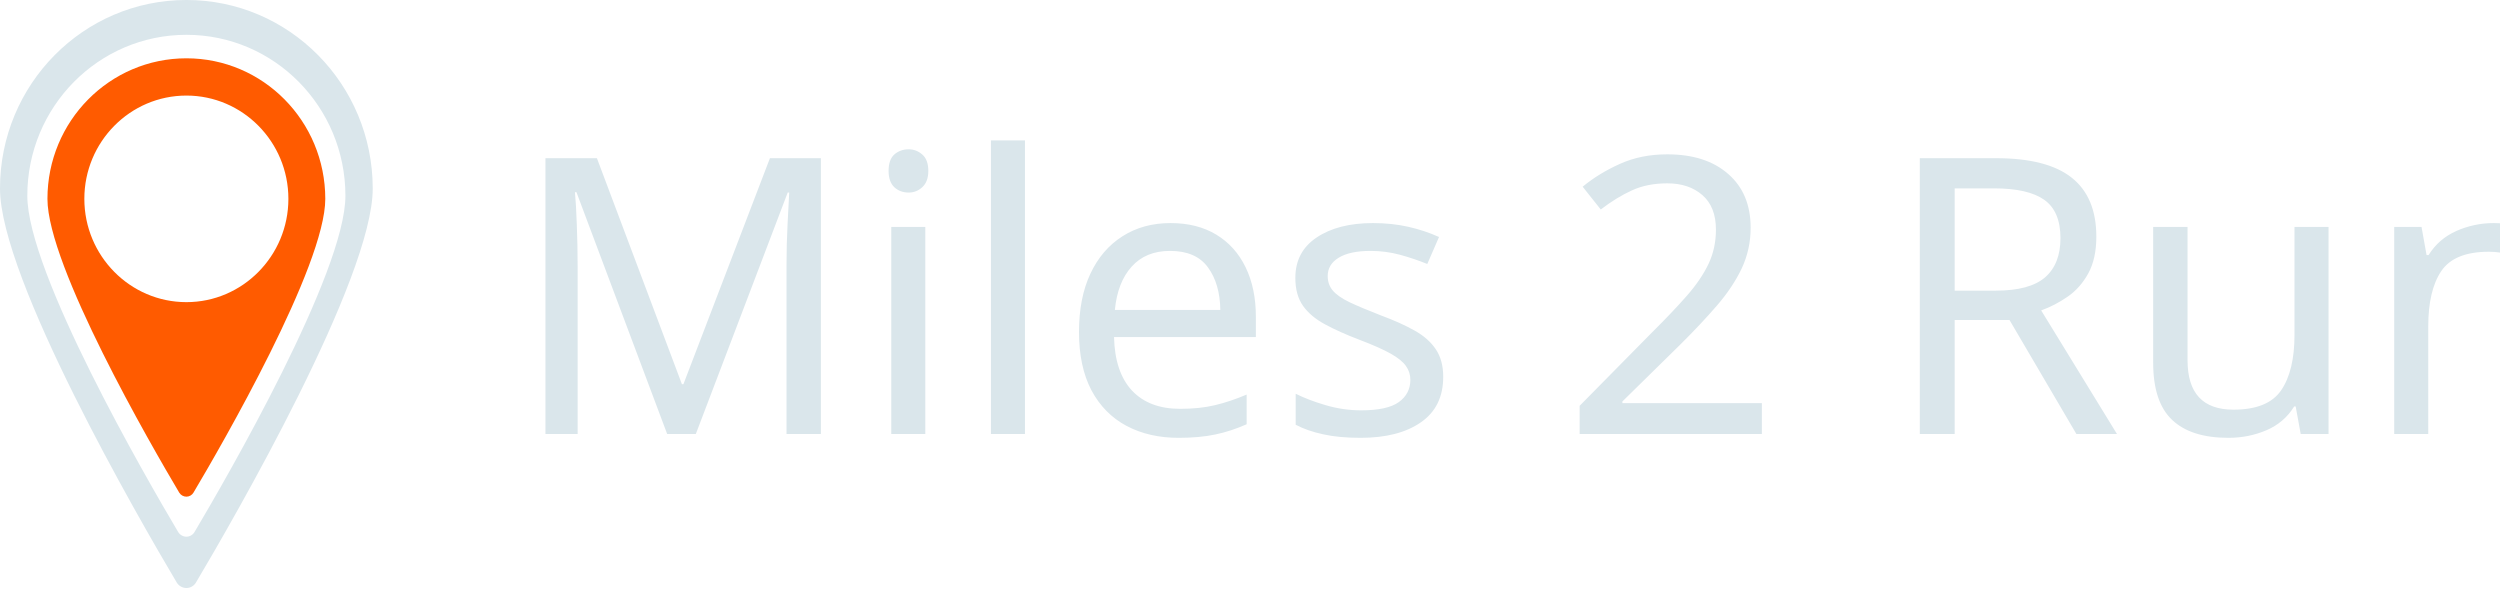
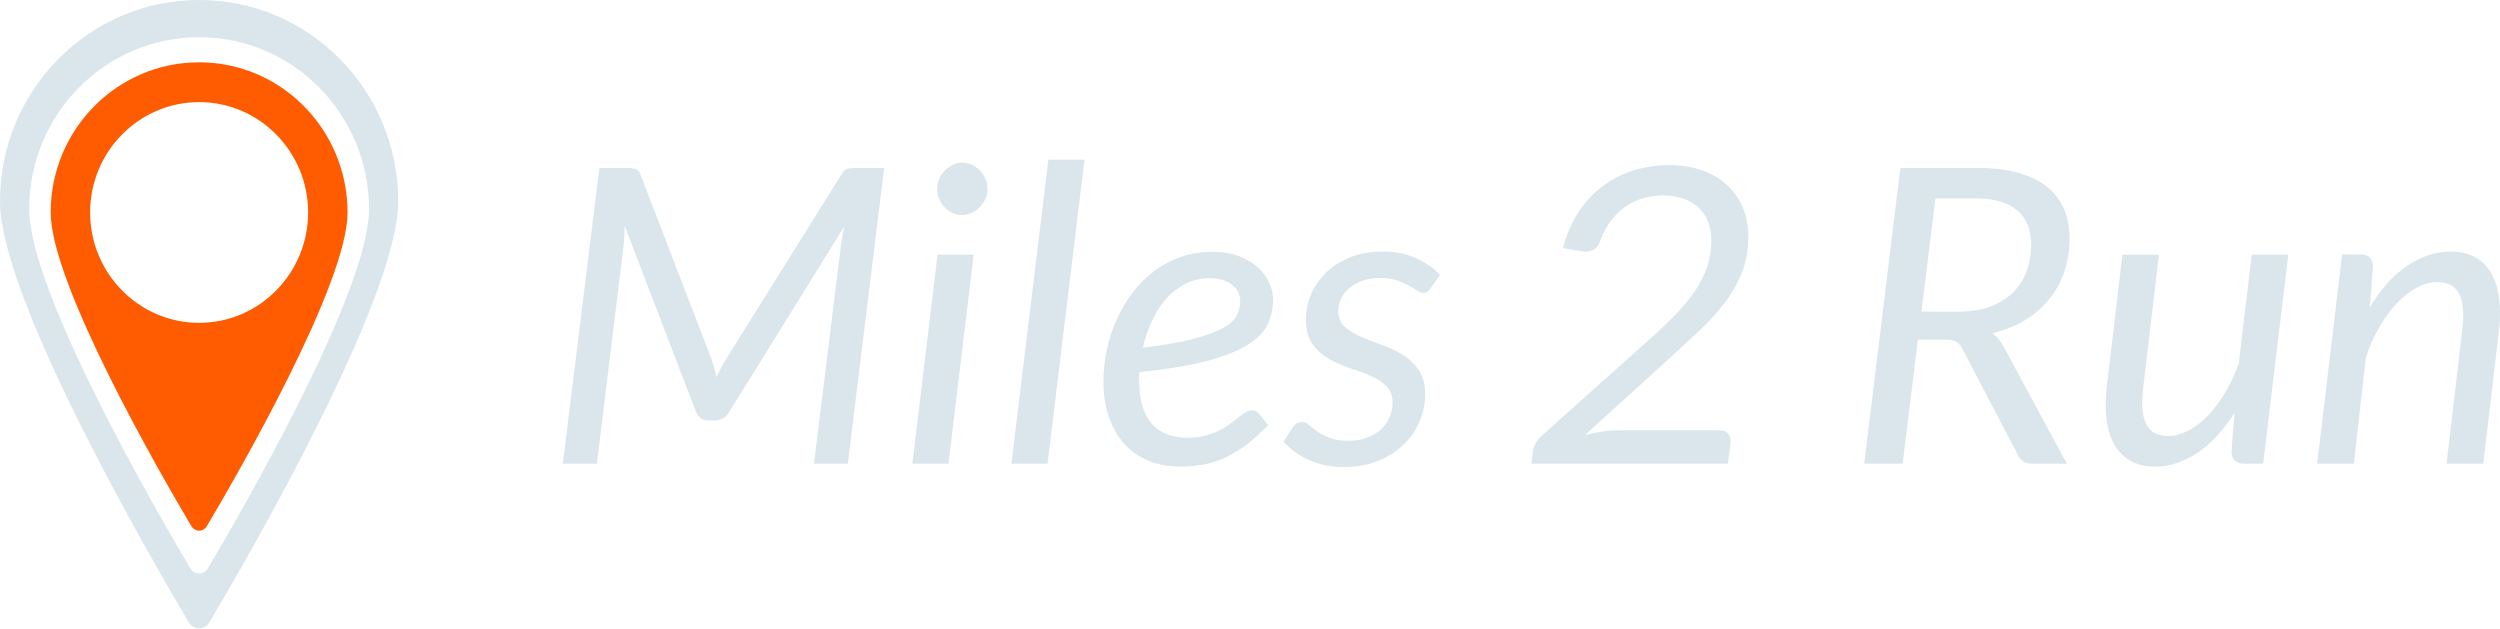
- <svg xmlns="http://www.w3.org/2000/svg" version="1.1" x="0px" y="0px" width="233px" height="55px" viewBox="101.974 56.691 233 55" enable-background="new 101.974 56.691 233 55" xml:space="preserve">
-   <defs>
- </defs>
-   <rect display="none" fill="#172226" width="430.554" height="166.707" />
-   <path fill="#DAE6EB" d="M119.349,56.69c-9.597,0-17.375,7.862-17.375,17.569c0,8.381,12.934,30.767,16.479,36.734  c0.188,0.303,0.528,0.501,0.897,0.501c0.357,0,0.7-0.198,0.881-0.501c3.544-5.97,16.482-28.354,16.482-36.734  C136.705,64.553,128.938,56.69,119.349,56.69z M120.1,106.281c-0.154,0.26-0.447,0.43-0.752,0.43c-0.314,0-0.604-0.17-0.765-0.43  c-3.025-5.095-14.063-24.197-14.063-31.35c0-8.285,6.638-14.996,14.828-14.996c8.184,0,14.812,6.711,14.819,14.996  C134.167,82.083,123.125,101.187,120.1,106.281z" />
-   <path fill="#FF5B00" d="M119.348,62.125c-7.154,0-12.952,5.86-12.952,13.099c0,6.247,9.642,22.934,12.284,27.383  c0.14,0.227,0.393,0.374,0.668,0.374c0.266,0,0.522-0.147,0.656-0.374c2.643-4.449,12.287-21.136,12.287-27.383  C132.285,67.986,126.495,62.125,119.348,62.125z M119.348,84.851c-5.247,0-9.513-4.32-9.513-9.628c0-5.311,4.267-9.625,9.513-9.625  c5.24,0,9.504,4.314,9.504,9.625C128.852,80.53,124.588,84.851,119.348,84.851z" />
-   <path display="none" fill="#DAE6EB" d="M184.677,95.522c-1.56,1.08-3.024,1.619-4.392,1.619s-2.334-0.324-2.898-0.973  c-0.564-0.647-0.846-1.499-0.846-2.557c0-1.057,0.563-3.772,1.692-8.153c1.128-4.379,1.692-7.099,1.692-8.153  c0-1.32-0.468-1.98-1.404-1.98s-2.208,0.696-3.816,2.089c-0.048,0.191-0.444,1.655-1.188,4.393c-1.632,6-2.508,10.835-2.628,14.507  c-0.936,0.359-2.628,0.541-5.076,0.541h-0.468c0-1.488,0.636-4.92,1.908-10.297c1.272-5.375,1.908-8.508,1.908-9.396  c0-1.225-0.492-1.837-1.476-1.837c-1.057,0-2.437,0.744-4.14,2.232c0,4.896-0.864,9.479-2.592,13.751  c-0.816,2.017-1.878,3.653-3.186,4.914c-1.309,1.26-2.652,1.891-4.032,1.891c-1.38,0-2.46-0.414-3.24-1.241  c-0.78-0.828-1.17-1.979-1.17-3.456s0.528-3.217,1.584-5.221s2.178-3.72,3.366-5.147c1.188-1.427,2.406-2.718,3.654-3.87  c0-2.208-0.264-3.539-0.792-3.995c-0.264-0.217-0.642-0.324-1.134-0.324c-0.492,0-1.212,0.216-2.16,0.647  c-0.948,0.433-1.854,1.021-2.718,1.765l-0.9-1.261c0.84-1.03,2.1-2.027,3.78-2.987c1.68-0.959,3.174-1.439,4.482-1.439  c1.308,0,2.34,0.342,3.096,1.025c0.756,0.685,1.29,1.555,1.602,2.609c3.312-2.711,5.927-4.067,7.848-4.067  c0.96,0,1.782,0.3,2.466,0.899c0.684,0.601,1.122,1.5,1.314,2.7c2.832-2.399,5.196-3.601,7.092-3.601c1.056,0,1.95,0.42,2.682,1.26  c0.732,0.841,1.098,1.975,1.098,3.402c0,1.427-0.588,4.302-1.764,8.622c-1.176,4.319-1.764,7.05-1.764,8.189  c0,1.141,0.36,1.71,1.08,1.71c0.24,0,0.54-0.061,0.9-0.182L184.677,95.522z M153.033,94.694c0.96,0,1.914-1.192,2.862-3.582  c0.948-2.389,1.589-5.383,1.926-8.981c-1.536,1.584-2.916,3.463-4.14,5.636c-1.224,2.172-1.836,3.868-1.836,5.094  C151.845,94.082,152.241,94.694,153.033,94.694z" />
-   <path display="none" fill="#DAE6EB" d="M195.297,82.994c0,1.008-0.324,2.741-0.972,5.201s-0.972,4.068-0.972,4.824  s0.108,1.133,0.324,1.133c0.144,0,0.696-0.228,1.656-0.685l0.432-0.216l0.612,1.262c-0.216,0.19-0.504,0.432-0.864,0.719  c-0.36,0.289-1.032,0.68-2.016,1.17c-0.984,0.492-1.896,0.738-2.736,0.738c-0.84,0-1.5-0.259-1.98-0.772  c-0.48-0.517-0.72-1.213-0.72-2.089s0.3-2.437,0.9-4.68c0.6-2.244,0.9-3.703,0.9-4.375c0-1.009-0.312-1.956-0.936-2.845  l-0.324-0.433l0.036-0.468c1.272-0.359,3.335-0.54,6.192-0.54C195.14,81.301,195.297,81.985,195.297,82.994z M191.192,77  c-0.479-0.469-0.72-1.099-0.72-1.891s0.33-1.487,0.99-2.088c0.66-0.601,1.422-0.899,2.286-0.899c0.864,0,1.536,0.239,2.016,0.72  c0.48,0.479,0.72,1.11,0.72,1.891s-0.342,1.471-1.026,2.069c-0.684,0.602-1.446,0.9-2.286,0.9  C192.332,77.702,191.672,77.467,191.192,77z" />
-   <path display="none" fill="#DAE6EB" d="M200.426,97.142c-0.828,0-1.512-0.275-2.052-0.828c-0.54-0.551-0.81-1.325-0.81-2.321  c0-0.995,0.594-4.177,1.782-9.539c1.188-5.364,1.782-9.234,1.782-11.61l-0.216-1.584c1.872-0.647,3.624-0.972,5.256-0.972  c0.24,0.336,0.36,0.924,0.36,1.764c0,1.921-0.606,5.635-1.818,11.143c-1.212,5.508-1.818,8.711-1.818,9.612  c0,0.9,0.108,1.35,0.324,1.35l2.52-0.898l0.648,1.262c-0.816,0.646-1.806,1.248-2.97,1.799S201.253,97.142,200.426,97.142z" />
-   <path display="none" fill="#DAE6EB" d="M207.067,90.481c0-3,0.906-5.369,2.718-7.108c1.812-1.74,3.87-2.609,6.174-2.609  c1.416,0,2.58,0.349,3.491,1.044c0.912,0.695,1.369,1.626,1.369,2.79c0,1.165-0.295,2.141-0.883,2.934  c-0.588,0.791-1.302,1.404-2.143,1.836c-1.705,0.841-3.264,1.367-4.68,1.584l-0.864,0.107c0.167,2.256,1.092,3.385,2.772,3.385  c0.576,0,1.188-0.146,1.836-0.434c0.648-0.287,1.152-0.574,1.512-0.863l0.54-0.433l0.862,1.151c-0.19,0.265-0.575,0.611-1.15,1.044  c-0.576,0.433-1.116,0.792-1.62,1.079c-1.392,0.77-2.916,1.152-4.572,1.152c-1.656,0-2.964-0.589-3.924-1.765  C207.548,94.202,207.067,92.569,207.067,90.481z M215.132,87.746c0.72-0.814,1.08-1.872,1.08-3.168c0-1.297-0.384-1.944-1.152-1.944  c-0.913,0-1.615,0.773-2.106,2.322c-0.492,1.548-0.738,2.993-0.738,4.338C213.439,89.078,214.412,88.562,215.132,87.746z" />
-   <path display="none" fill="#DAE6EB" d="M233.058,91.994c0,1.512-0.666,2.747-1.998,3.708c-1.332,0.96-2.852,1.438-4.555,1.438  s-3.055-0.359-4.051-1.08s-1.494-1.354-1.494-1.908c0-0.335,0.422-0.881,1.262-1.637c0.84-0.758,1.549-1.22,2.125-1.388  c1.197,0.89,2.184,2.293,2.951,4.212c0.887-0.07,1.33-0.49,1.33-1.26c0-1.104-0.971-2.67-2.914-4.698  c-1.943-2.026-2.916-3.643-2.916-4.842c0-1.2,0.539-2.13,1.619-2.79s2.383-0.99,3.906-0.99c1.522,0,2.668,0.271,3.438,0.811  s1.15,1.271,1.15,2.196c0,0.924-0.73,2.201-2.195,3.834c0.168,0.168,0.385,0.39,0.648,0.666c0.264,0.274,0.61,0.797,1.043,1.564  C232.844,90.603,233.058,91.322,233.058,91.994z M231.114,83.786c0-0.841-0.576-1.261-1.729-1.261c-0.555,0-1.01,0.114-1.367,0.343  c-0.359,0.229-0.541,0.485-0.541,0.773c0,0.527,0.527,1.272,1.584,2.231l0.541,0.468C230.61,85.478,231.114,84.626,231.114,83.786z" />
-   <path display="none" fill="#DAE6EB" d="M290.065,86.558c-0.168,0.023-0.479,0.035-0.936,0.035s-0.793-0.083-1.008-0.252  c-0.168-0.167-0.252-0.574-0.252-1.225c0-0.648,0.059-1.146,0.18-1.493c0.119-0.349,0.498-0.521,1.135-0.521  s1.242,0.155,1.816,0.468c0.695-0.526,1.344-1.344,1.945-2.447c0.6-1.104,0.897-2.244,0.897-3.421c0-1.703-0.511-2.951-1.529-3.743  c-1.021-0.792-2.598-1.188-4.733-1.188c-3.072,0-5.586,0.601-7.541,1.8c-1.957,1.201-2.937,2.473-2.937,3.815  c0,0.647,0.267,1.184,0.793,1.603c0.527,0.42,1.058,0.702,1.584,0.847c-0.096,0.96-0.396,1.849-0.899,2.664  c-0.937-0.145-1.812-0.631-2.627-1.458c-0.816-0.828-1.226-1.95-1.226-3.366c0-2.353,1.354-4.283,4.068-5.796  c2.711-1.513,6.069-2.269,10.079-2.269c3.216,0,5.761,0.601,7.632,1.8c1.873,1.2,2.809,2.965,2.809,5.292  c0,1.633-0.61,3.104-1.836,4.41c-1.225,1.31-2.698,2.383-4.428,3.223c0.407,0.407,0.772,0.983,1.098,1.729  c0.324,0.744,0.589,1.352,0.793,1.817c0.203,0.47,0.365,0.847,0.484,1.136c0.121,0.286,0.289,0.694,0.504,1.223  c0.938,2.545,1.783,4.424,2.539,5.636c0.756,1.211,1.479,1.817,2.178,1.817c0.146,0,0.252-0.013,0.324-0.037l0.358,1.297  c-1.176,0.938-2.521,1.404-4.03,1.404c-1.513,0-2.58-0.392-3.205-1.17c-0.623-0.781-1.199-2.384-1.728-4.808  c-0.071-0.239-0.276-1.115-0.612-2.628C291.087,89.534,290.521,87.469,290.065,86.558z M283.12,77.918  c0-0.553-0.289-1.151-0.865-1.8l0.037-0.253c1.271-0.742,2.854-1.115,4.752-1.115c0.742,0,1.296,0.061,1.656,0.181  c0.118,0.264,0.18,0.636,0.18,1.115c0,1.058-0.618,4.081-1.854,9.072c-1.235,4.991-1.961,8.725-2.178,11.194  c-1.416,0.408-2.988,0.611-4.715,0.611c-0.408,0-0.709-0.035-0.9-0.107c0.119-1.535,0.798-4.674,2.033-9.414  C282.501,82.664,283.12,79.502,283.12,77.918z" />
-   <path display="none" fill="#DAE6EB" d="M300.544,93.992c0-1.021,0.312-2.771,0.937-5.257c0.623-2.482,0.937-4.008,0.937-4.57  c0-0.563-0.433-1.313-1.297-2.25l0.037-0.469c1.631-0.335,3.778-0.504,6.442-0.504c0.121,0.312,0.181,0.876,0.181,1.691  s-0.337,2.558-1.009,5.222s-1.008,4.318-1.008,4.967s0.239,0.974,0.721,0.974c0.695,0,1.5-0.252,2.412-0.756  c0.097-0.576,0.336-1.681,0.72-3.312c0.864-3.84,1.297-6.587,1.297-8.244c0.84-0.336,2.352-0.504,4.535-0.504h0.686  c0,1.128-0.337,3.33-1.008,6.605c-0.674,3.275-1.01,5.195-1.01,5.761c0,0.562,0.121,0.847,0.36,0.847  c0.144,0,0.828-0.289,2.052-0.863l0.686,1.15c-2.137,1.776-4.01,2.664-5.617,2.664c-0.768,0-1.422-0.217-1.961-0.646  c-0.541-0.434-0.848-0.995-0.918-1.691c-1.943,1.584-3.709,2.376-5.293,2.376c-0.84,0-1.529-0.276-2.068-0.827  C300.812,95.797,300.544,95.013,300.544,93.992z" />
-   <path display="none" fill="#DAE6EB" d="M319.188,96.817h-0.684c0-1.127,0.342-3.287,1.025-6.479c0.686-3.19,1.024-5.004,1.024-5.438  c0-0.792-0.336-1.631-1.008-2.521l-0.324-0.433l0.037-0.468c1.295-0.359,3.371-0.54,6.229-0.54c0.311,0.408,0.479,1.151,0.504,2.231  c2.088-1.606,3.852-2.412,5.291-2.412c0.864,0,1.555,0.302,2.069,0.9s0.772,1.35,0.772,2.25c0,0.898-0.274,2.453-0.827,4.66  c-0.552,2.209-0.828,3.69-0.828,4.447c0,0.756,0.097,1.133,0.289,1.133c0.146,0,0.647-0.228,1.512-0.685l0.433-0.216l0.647,1.261  c-0.217,0.191-0.504,0.433-0.862,0.72c-0.361,0.289-1.027,0.68-1.998,1.17c-0.974,0.492-1.845,0.738-2.609,0.738  c-1.754,0-2.629-0.995-2.629-2.988c0-0.84,0.27-2.387,0.811-4.645c0.539-2.255,0.811-3.708,0.811-4.355  c0-0.646-0.203-0.972-0.61-0.972c-0.697,0-1.549,0.301-2.558,0.9c-0.071,0.407-0.312,1.487-0.719,3.238  c-0.842,3.771-1.262,6.434-1.262,7.992C322.887,96.65,321.374,96.817,319.188,96.817z" />
-   <path display="none" fill="#DAE6EB" d="M257.743,97.358c-0.84,0-2.102-0.485-3.78-1.459c-1.681-0.973-3.072-1.612-4.177-1.926  c-0.815,0.863-1.602,1.565-2.356,2.105c-0.754,0.54-1.267,0.811-1.529,0.811s-0.737-0.427-1.422-1.277  c-0.687-0.852-1.026-1.5-1.026-1.943s0.401-1.08,1.207-1.908c0.804-0.826,1.731-1.24,2.789-1.24c0.647,0,1.282,0.07,1.907,0.215  c1.681-1.344,3.275-3.293,4.789-5.851c1.513-2.556,2.269-4.793,2.269-6.714c0-1.08-0.322-1.926-0.974-2.538  c-0.647-0.611-1.434-0.918-2.356-0.918c-0.924,0-1.822,0.301-2.699,0.899c-0.875,0.602-1.625,1.429-2.25,2.484l-1.656-0.721  c0.479-1.513,1.564-2.929,3.26-4.248c1.691-1.318,3.574-1.979,5.65-1.979c2.075,0,3.695,0.563,4.859,1.691  c1.164,1.129,1.746,2.544,1.746,4.248c0,1.225-0.354,2.562-1.062,4.015c-0.709,1.452-1.615,2.838-2.72,4.158  c-2.063,2.425-4.127,4.464-6.19,6.119c3,0.815,5.313,1.226,6.947,1.226c0.457,0,0.793-0.127,1.008-0.379  c0.217-0.252,0.554-0.833,1.009-1.746l1.188,0.252C261.932,95.15,260.454,97.358,257.743,97.358z" />
-   <text transform="matrix(1 0 0 1 149.3252 97.1377)" fill="#DAE6EB" font-family="'Lato-Italic'" font-size="36">Miles 2 Run</text>
+ <svg xmlns="http://www.w3.org/2000/svg" version="1.1" id="Layer_1" x="0px" y="0px" width="218.079px" height="54.805px" viewBox="-649.5 590.195 218.079 54.805" enable-background="new -649.5 590.195 218.079 54.805" xml:space="preserve">
+   <rect x="-751.474" y="533.506" display="none" fill="#172226" width="430.554" height="166.707" />
+   <path fill="#DAE6EB" d="M-632.125,590.195c-9.598,0-17.375,7.862-17.375,17.569c0,8.382,12.934,30.767,16.479,36.734  c0.188,0.303,0.527,0.501,0.896,0.501c0.357,0,0.7-0.198,0.881-0.501c3.545-5.97,16.482-28.354,16.482-36.734  C-614.769,598.059-622.537,590.195-632.125,590.195z M-631.375,639.787c-0.154,0.26-0.447,0.43-0.752,0.43  c-0.313,0-0.604-0.17-0.765-0.43c-3.025-5.096-14.063-24.197-14.063-31.35c0-8.285,6.638-14.996,14.828-14.996  c8.185,0,14.812,6.711,14.819,14.996C-617.307,615.589-628.349,634.693-631.375,639.787z" />
+   <path fill="#FF5B00" d="M-632.126,595.631c-7.154,0-12.952,5.859-12.952,13.1c0,6.246,9.642,22.934,12.284,27.383  c0.141,0.227,0.394,0.373,0.668,0.373c0.266,0,0.522-0.146,0.656-0.373c2.643-4.449,12.287-21.137,12.287-27.383  C-619.189,601.492-624.979,595.631-632.126,595.631z M-632.126,618.357c-5.247,0-9.513-4.32-9.513-9.629  c0-5.311,4.267-9.625,9.513-9.625c5.24,0,9.504,4.314,9.504,9.625C-622.623,614.036-626.886,618.357-632.126,618.357z" />
+   <path display="none" fill="#DAE6EB" d="M-566.797,629.027c-1.56,1.08-3.024,1.619-4.392,1.619c-1.368,0-2.334-0.324-2.898-0.973  c-0.563-0.646-0.846-1.499-0.846-2.557c0-1.057,0.562-3.772,1.691-8.153c1.129-4.379,1.692-7.099,1.692-8.153  c0-1.32-0.468-1.979-1.403-1.979c-0.937,0-2.209,0.696-3.816,2.089c-0.048,0.191-0.444,1.654-1.188,4.393  c-1.633,6-2.509,10.836-2.629,14.508c-0.936,0.358-2.628,0.541-5.076,0.541h-0.468c0-1.488,0.636-4.92,1.908-10.297  c1.272-5.375,1.908-8.509,1.908-9.396c0-1.225-0.492-1.837-1.476-1.837c-1.058,0-2.438,0.743-4.141,2.231  c0,4.896-0.863,9.479-2.592,13.752c-0.816,2.017-1.878,3.652-3.186,4.914c-1.31,1.26-2.652,1.891-4.033,1.891  c-1.379,0-2.459-0.414-3.239-1.241c-0.78-0.828-1.17-1.979-1.17-3.456s0.528-3.217,1.584-5.221s2.178-3.721,3.366-5.147  c1.188-1.427,2.406-2.718,3.654-3.87c0-2.208-0.265-3.539-0.793-3.994c-0.264-0.218-0.642-0.324-1.134-0.324  s-1.212,0.216-2.16,0.646c-0.948,0.434-1.854,1.021-2.718,1.766l-0.9-1.262c0.84-1.029,2.101-2.027,3.78-2.986  c1.681-0.959,3.175-1.439,4.481-1.439c1.309,0,2.341,0.342,3.097,1.025c0.756,0.685,1.29,1.555,1.603,2.608  c3.312-2.711,5.926-4.067,7.848-4.067c0.96,0,1.781,0.301,2.466,0.899c0.685,0.601,1.122,1.5,1.313,2.7  c2.832-2.398,5.196-3.602,7.093-3.602c1.056,0,1.95,0.42,2.682,1.261s1.099,1.975,1.099,3.401c0,1.428-0.588,4.303-1.765,8.623  c-1.176,4.318-1.764,7.049-1.764,8.188c0,1.142,0.36,1.71,1.079,1.71c0.24,0,0.541-0.061,0.9-0.182L-566.797,629.027z   M-598.441,628.199c0.96,0,1.914-1.191,2.861-3.582c0.948-2.389,1.59-5.383,1.926-8.98c-1.535,1.584-2.915,3.463-4.139,5.637  c-1.225,2.172-1.837,3.867-1.837,5.094C-599.629,627.588-599.233,628.199-598.441,628.199z" />
+   <path display="none" fill="#DAE6EB" d="M-556.177,616.5c0,1.008-0.324,2.74-0.972,5.201c-0.648,2.46-0.972,4.068-0.972,4.824  s0.107,1.133,0.323,1.133c0.144,0,0.696-0.229,1.656-0.686l0.433-0.216l0.611,1.263c-0.216,0.189-0.504,0.432-0.863,0.719  c-0.361,0.289-1.033,0.68-2.017,1.17c-0.983,0.492-1.896,0.738-2.736,0.738c-0.84,0-1.5-0.26-1.979-0.772  c-0.48-0.517-0.721-1.213-0.721-2.089c0-0.877,0.301-2.438,0.9-4.68c0.6-2.244,0.9-3.703,0.9-4.375c0-1.01-0.312-1.957-0.937-2.846  l-0.323-0.434l0.035-0.467c1.272-0.359,3.336-0.541,6.192-0.541C-556.333,614.807-556.177,615.49-556.177,616.5z M-560.283,610.506  c-0.479-0.469-0.719-1.1-0.719-1.891c0-0.793,0.329-1.487,0.989-2.088c0.66-0.602,1.422-0.899,2.286-0.899  c0.863,0,1.536,0.239,2.016,0.72c0.48,0.479,0.721,1.11,0.721,1.891c0,0.781-0.342,1.472-1.026,2.069  c-0.685,0.603-1.446,0.9-2.286,0.9S-559.802,610.973-560.283,610.506z" />
+   <path display="none" fill="#DAE6EB" d="M-551.048,630.648c-0.828,0-1.512-0.275-2.052-0.828c-0.54-0.551-0.81-1.325-0.81-2.321  c0-0.995,0.594-4.177,1.781-9.539c1.188-5.364,1.782-9.234,1.782-11.61l-0.216-1.584c1.872-0.646,3.624-0.972,5.256-0.972  c0.24,0.336,0.359,0.924,0.359,1.764c0,1.921-0.605,5.636-1.817,11.144s-1.817,8.711-1.817,9.611s0.107,1.351,0.323,1.351  l2.521-0.898l0.647,1.263c-0.815,0.646-1.806,1.248-2.97,1.799S-550.221,630.648-551.048,630.648z" />
+   <path display="none" fill="#DAE6EB" d="M-544.408,623.986c0-3,0.906-5.369,2.719-7.107c1.812-1.74,3.87-2.609,6.174-2.609  c1.416,0,2.58,0.35,3.491,1.045c0.911,0.694,1.368,1.625,1.368,2.789c0,1.166-0.295,2.142-0.883,2.935  c-0.588,0.791-1.302,1.403-2.143,1.836c-1.705,0.841-3.264,1.366-4.68,1.584l-0.864,0.106c0.167,2.256,1.092,3.385,2.772,3.385  c0.576,0,1.188-0.146,1.836-0.434c0.647-0.287,1.151-0.574,1.512-0.863l0.54-0.433l0.862,1.151c-0.19,0.265-0.576,0.611-1.15,1.044  c-0.576,0.433-1.116,0.792-1.62,1.079c-1.392,0.77-2.916,1.152-4.571,1.152c-1.656,0-2.965-0.59-3.925-1.766  C-543.926,627.708-544.408,626.074-544.408,623.986z M-536.342,621.252c0.72-0.814,1.08-1.872,1.08-3.168  c0-1.297-0.384-1.944-1.151-1.944c-0.914,0-1.615,0.773-2.106,2.322c-0.492,1.548-0.738,2.993-0.738,4.338  C-538.035,622.584-537.062,622.068-536.342,621.252z" />
+   <path display="none" fill="#DAE6EB" d="M-518.416,625.5c0,1.512-0.666,2.747-1.998,3.708c-1.332,0.96-2.853,1.438-4.556,1.438  s-3.055-0.359-4.051-1.08c-0.996-0.722-1.494-1.354-1.494-1.908c0-0.336,0.422-0.881,1.263-1.637  c0.84-0.759,1.549-1.221,2.125-1.389c1.196,0.891,2.184,2.293,2.95,4.212c0.888-0.069,1.33-0.489,1.33-1.26  c0-1.104-0.971-2.67-2.914-4.698c-1.942-2.025-2.916-3.643-2.916-4.842c0-1.2,0.539-2.13,1.619-2.79s2.383-0.99,3.906-0.99  c1.522,0,2.668,0.271,3.438,0.812c0.771,0.539,1.15,1.271,1.15,2.195c0,0.924-0.729,2.201-2.195,3.834  c0.168,0.168,0.386,0.391,0.648,0.666c0.264,0.274,0.61,0.797,1.043,1.564C-518.63,624.109-518.416,624.828-518.416,625.5z   M-520.36,617.292c0-0.841-0.576-1.261-1.729-1.261c-0.555,0-1.01,0.113-1.367,0.343c-0.358,0.229-0.541,0.485-0.541,0.772  c0,0.527,0.527,1.272,1.584,2.231l0.541,0.468C-520.865,618.984-520.36,618.132-520.36,617.292z" />
+   <path display="none" fill="#DAE6EB" d="M-461.41,620.064c-0.168,0.022-0.479,0.034-0.936,0.034s-0.793-0.083-1.008-0.252  c-0.168-0.167-0.252-0.573-0.252-1.225c0-0.648,0.059-1.146,0.18-1.493c0.119-0.35,0.498-0.521,1.135-0.521  c0.638,0,1.242,0.155,1.816,0.469c0.695-0.526,1.344-1.344,1.945-2.447c0.6-1.104,0.896-2.244,0.896-3.421  c0-1.703-0.511-2.951-1.529-3.743c-1.021-0.792-2.598-1.188-4.732-1.188c-3.072,0-5.586,0.601-7.541,1.799  c-1.957,1.201-2.938,2.474-2.938,3.815c0,0.647,0.268,1.185,0.793,1.604c0.527,0.42,1.059,0.702,1.584,0.847  c-0.096,0.96-0.396,1.85-0.898,2.664c-0.938-0.145-1.812-0.631-2.627-1.458c-0.816-0.828-1.227-1.95-1.227-3.366  c0-2.353,1.354-4.283,4.068-5.796c2.711-1.513,6.069-2.269,10.079-2.269c3.216,0,5.761,0.601,7.632,1.8  c1.873,1.2,2.809,2.965,2.809,5.292c0,1.633-0.609,3.104-1.836,4.41c-1.225,1.31-2.697,2.383-4.428,3.223  c0.407,0.407,0.772,0.982,1.098,1.729c0.324,0.744,0.59,1.353,0.793,1.817c0.203,0.47,0.365,0.847,0.484,1.136  c0.121,0.287,0.289,0.694,0.504,1.224c0.938,2.545,1.783,4.424,2.539,5.636c0.756,1.211,1.479,1.816,2.178,1.816  c0.146,0,0.252-0.012,0.324-0.036l0.358,1.297c-1.177,0.938-2.521,1.403-4.03,1.403c-1.513,0-2.58-0.392-3.205-1.17  c-0.623-0.78-1.199-2.383-1.728-4.808c-0.071-0.239-0.276-1.114-0.612-2.628C-460.387,623.04-460.953,620.975-461.41,620.064z   M-468.354,611.424c0-0.553-0.289-1.15-0.865-1.8l0.037-0.253c1.271-0.742,2.854-1.115,4.752-1.115c0.742,0,1.296,0.061,1.656,0.182  c0.118,0.264,0.18,0.635,0.18,1.114c0,1.058-0.618,4.081-1.854,9.072c-1.234,4.991-1.961,8.725-2.178,11.194  c-1.416,0.407-2.988,0.61-4.715,0.61c-0.408,0-0.709-0.034-0.9-0.106c0.119-1.535,0.799-4.674,2.033-9.414  C-468.973,616.17-468.354,613.008-468.354,611.424z" />
+   <path display="none" fill="#DAE6EB" d="M-450.93,627.498c0-1.021,0.312-2.771,0.937-5.258c0.623-2.481,0.938-4.008,0.938-4.569  c0-0.563-0.434-1.313-1.297-2.25l0.037-0.47c1.631-0.334,3.777-0.504,6.441-0.504c0.121,0.312,0.182,0.877,0.182,1.691  c0,0.815-0.338,2.559-1.01,5.223s-1.008,4.317-1.008,4.967c0,0.648,0.239,0.974,0.721,0.974c0.695,0,1.5-0.252,2.412-0.756  c0.098-0.576,0.336-1.681,0.721-3.312c0.863-3.84,1.297-6.588,1.297-8.244c0.84-0.336,2.352-0.504,4.535-0.504h0.686  c0,1.127-0.337,3.33-1.008,6.604c-0.674,3.274-1.01,5.195-1.01,5.761c0,0.562,0.121,0.848,0.359,0.848  c0.145,0,0.828-0.289,2.053-0.863l0.686,1.15c-2.137,1.775-4.01,2.664-5.617,2.664c-0.768,0-1.422-0.218-1.961-0.646  c-0.541-0.434-0.848-0.995-0.918-1.691c-1.943,1.584-3.709,2.377-5.293,2.377c-0.84,0-1.529-0.276-2.068-0.828  C-450.662,629.303-450.93,628.52-450.93,627.498z" />
+   <path display="none" fill="#DAE6EB" d="M-432.287,630.322h-0.684c0-1.127,0.342-3.286,1.025-6.479  c0.686-3.189,1.023-5.004,1.023-5.438c0-0.793-0.336-1.631-1.008-2.521l-0.324-0.434l0.037-0.467  c1.295-0.359,3.371-0.541,6.229-0.541c0.312,0.408,0.479,1.151,0.505,2.231c2.088-1.606,3.852-2.412,5.291-2.412  c0.864,0,1.555,0.302,2.069,0.9c0.514,0.598,0.771,1.35,0.771,2.25c0,0.897-0.273,2.452-0.827,4.659  c-0.552,2.209-0.828,3.69-0.828,4.447c0,0.756,0.097,1.133,0.289,1.133c0.146,0,0.647-0.228,1.513-0.685l0.433-0.216l0.647,1.261  c-0.218,0.191-0.505,0.433-0.863,0.72c-0.36,0.289-1.026,0.681-1.997,1.17c-0.974,0.492-1.845,0.738-2.609,0.738  c-1.754,0-2.629-0.994-2.629-2.988c0-0.84,0.271-2.387,0.812-4.645c0.539-2.255,0.811-3.708,0.811-4.355  c0-0.646-0.203-0.972-0.609-0.972c-0.697,0-1.55,0.302-2.559,0.9c-0.071,0.407-0.312,1.487-0.719,3.237  c-0.842,3.771-1.262,6.435-1.262,7.992C-428.587,630.156-430.1,630.322-432.287,630.322z" />
+   <path display="none" fill="#DAE6EB" d="M-493.731,630.863c-0.841,0-2.103-0.484-3.78-1.459c-1.681-0.973-3.072-1.611-4.177-1.926  c-0.815,0.863-1.603,1.565-2.356,2.105s-1.267,0.811-1.529,0.811c-0.262,0-0.736-0.427-1.422-1.277  c-0.687-0.852-1.025-1.5-1.025-1.942s0.4-1.08,1.207-1.908c0.804-0.825,1.73-1.239,2.789-1.239c0.646,0,1.281,0.069,1.906,0.215  c1.682-1.344,3.275-3.293,4.789-5.852c1.514-2.556,2.27-4.793,2.27-6.714c0-1.08-0.322-1.926-0.975-2.538  c-0.646-0.611-1.434-0.918-2.355-0.918c-0.924,0-1.822,0.301-2.699,0.899c-0.875,0.602-1.625,1.429-2.25,2.483l-1.656-0.721  c0.479-1.513,1.564-2.929,3.261-4.248c1.69-1.318,3.573-1.979,5.649-1.979c2.075,0,3.695,0.562,4.859,1.69  c1.164,1.13,1.746,2.544,1.746,4.248c0,1.226-0.354,2.562-1.062,4.015s-1.615,2.838-2.72,4.158c-2.063,2.426-4.127,4.465-6.19,6.119  c3,0.815,5.313,1.227,6.947,1.227c0.457,0,0.793-0.127,1.008-0.379c0.217-0.252,0.555-0.834,1.01-1.746l1.188,0.252  C-489.542,628.656-491.02,630.863-493.731,630.863z" />
+   <g enable-background="new    ">
+     <path fill="#DAE6EB" d="M-587.182,622.372c0.065,0.234,0.129,0.478,0.188,0.729c0.217-0.504,0.469-0.99,0.757-1.458l10.134-16.218   c0.168-0.276,0.339-0.441,0.514-0.495c0.174-0.054,0.41-0.081,0.711-0.081h2.502l-3.168,25.794h-2.953l2.358-19.062   c0.024-0.24,0.063-0.498,0.117-0.774s0.11-0.564,0.171-0.864l-10.025,16.164c-0.312,0.517-0.75,0.774-1.314,0.774h-0.468   c-0.552,0-0.931-0.258-1.134-0.774l-6.211-16.2c-0.012,0.288-0.023,0.57-0.035,0.847c-0.012,0.275-0.03,0.534-0.055,0.773   l-2.34,19.116h-2.97l3.187-25.794h2.465c0.301,0,0.537,0.027,0.711,0.081s0.31,0.219,0.406,0.495l6.245,16.218   C-587.317,621.896-587.248,622.139-587.182,622.372z" />
+     <path fill="#DAE6EB" d="M-564.565,612.409l-2.196,18.234h-3.15l2.196-18.234H-564.565z M-563.359,606.686   c0,0.312-0.062,0.603-0.189,0.873c-0.126,0.27-0.294,0.51-0.504,0.72s-0.447,0.375-0.711,0.495s-0.54,0.18-0.828,0.18   c-0.275,0-0.546-0.06-0.81-0.18c-0.265-0.12-0.495-0.285-0.693-0.495s-0.356-0.45-0.478-0.72c-0.119-0.271-0.18-0.561-0.18-0.873   c0-0.312,0.061-0.605,0.18-0.882c0.121-0.276,0.283-0.52,0.486-0.729c0.204-0.21,0.438-0.378,0.702-0.504   c0.265-0.126,0.534-0.188,0.81-0.188c0.289,0,0.564,0.06,0.828,0.18s0.502,0.285,0.711,0.495c0.211,0.21,0.375,0.456,0.496,0.738   C-563.419,606.076-563.359,606.374-563.359,606.686z" />
+     <path fill="#DAE6EB" d="M-561.271,630.644l3.223-26.514h3.149l-3.222,26.514H-561.271z" />
+     <path fill="#DAE6EB" d="M-538.448,616.315c0,0.792-0.162,1.521-0.485,2.188c-0.324,0.666-0.918,1.266-1.783,1.8   c-0.863,0.534-2.051,0.999-3.563,1.395c-1.512,0.396-3.456,0.715-5.832,0.954c-0.012,0.133-0.019,0.261-0.019,0.387   c0,0.127,0,0.256,0,0.388c0,1.608,0.352,2.835,1.054,3.681s1.761,1.27,3.177,1.27c0.576,0,1.09-0.061,1.539-0.181   c0.45-0.119,0.852-0.267,1.206-0.44s0.666-0.366,0.937-0.576c0.27-0.21,0.519-0.402,0.746-0.576   c0.229-0.174,0.438-0.321,0.631-0.441c0.191-0.119,0.384-0.18,0.576-0.18c0.215,0,0.414,0.103,0.594,0.306l0.791,0.99   c-0.611,0.637-1.209,1.18-1.791,1.629c-0.582,0.45-1.178,0.825-1.79,1.125c-0.612,0.301-1.251,0.52-1.917,0.657   s-1.383,0.207-2.151,0.207c-1.044,0-1.979-0.174-2.808-0.521c-0.828-0.349-1.53-0.844-2.106-1.485   c-0.575-0.642-1.021-1.419-1.332-2.331s-0.468-1.932-0.468-3.061c0-0.936,0.1-1.868,0.297-2.799   c0.198-0.93,0.486-1.814,0.864-2.654s0.84-1.62,1.386-2.341c0.546-0.72,1.17-1.341,1.872-1.862   c0.702-0.522,1.476-0.934,2.322-1.233c0.846-0.3,1.755-0.45,2.727-0.45c0.925,0,1.722,0.133,2.394,0.396s1.225,0.6,1.656,1.008   c0.433,0.408,0.754,0.858,0.963,1.35C-538.552,615.403-538.448,615.872-538.448,616.315z M-543.956,614.462   c-0.756,0-1.452,0.155-2.088,0.468s-1.2,0.741-1.692,1.287s-0.912,1.188-1.26,1.926s-0.618,1.533-0.811,2.385   c1.848-0.228,3.33-0.488,4.446-0.783c1.116-0.294,1.974-0.611,2.574-0.953c0.601-0.343,0.996-0.712,1.188-1.107   c0.191-0.396,0.287-0.81,0.287-1.242c0-0.216-0.048-0.44-0.144-0.675c-0.097-0.234-0.249-0.447-0.459-0.639   c-0.21-0.192-0.483-0.352-0.819-0.478S-543.476,614.462-543.956,614.462z" />
+     <path fill="#DAE6EB" d="M-524.695,615.325c-0.097,0.145-0.193,0.25-0.289,0.315c-0.096,0.066-0.216,0.099-0.359,0.099   c-0.168,0-0.352-0.065-0.549-0.197c-0.198-0.133-0.438-0.279-0.721-0.441c-0.281-0.162-0.627-0.312-1.035-0.45   c-0.408-0.138-0.899-0.207-1.476-0.207c-0.54,0-1.032,0.075-1.476,0.226c-0.444,0.149-0.828,0.356-1.152,0.621   c-0.324,0.264-0.573,0.572-0.747,0.927c-0.174,0.354-0.261,0.729-0.261,1.125c0,0.563,0.186,1.014,0.558,1.35   s0.84,0.627,1.404,0.873c0.563,0.246,1.173,0.483,1.827,0.711c0.654,0.229,1.263,0.517,1.826,0.864   c0.564,0.348,1.033,0.792,1.404,1.332c0.372,0.54,0.559,1.242,0.559,2.105c0,0.841-0.166,1.645-0.495,2.412   c-0.331,0.769-0.804,1.443-1.423,2.025c-0.617,0.582-1.361,1.047-2.231,1.395c-0.87,0.349-1.845,0.522-2.925,0.522   c-1.164,0-2.193-0.207-3.087-0.621s-1.623-0.945-2.187-1.593l0.791-1.225c0.096-0.155,0.21-0.275,0.342-0.359   c0.133-0.084,0.301-0.126,0.504-0.126c0.192,0,0.385,0.084,0.576,0.252c0.192,0.168,0.433,0.357,0.721,0.566   c0.287,0.211,0.65,0.399,1.089,0.567s0.993,0.252,1.665,0.252c0.588,0,1.119-0.09,1.593-0.27c0.474-0.181,0.876-0.42,1.206-0.721   c0.33-0.3,0.582-0.65,0.756-1.053s0.262-0.831,0.262-1.287c0-0.612-0.187-1.098-0.559-1.458s-0.84-0.66-1.404-0.899   c-0.564-0.24-1.17-0.466-1.818-0.676c-0.647-0.21-1.254-0.479-1.817-0.81s-1.032-0.759-1.403-1.287   c-0.373-0.528-0.559-1.229-0.559-2.106c0-0.768,0.152-1.509,0.459-2.223s0.747-1.347,1.322-1.898   c0.576-0.553,1.275-0.993,2.098-1.323s1.749-0.495,2.781-0.495c1.092,0,2.055,0.183,2.889,0.549s1.551,0.861,2.151,1.485   L-524.695,615.325z" />
+     <path fill="#DAE6EB" d="M-503.888,604.598c0.996,0,1.917,0.141,2.763,0.423c0.847,0.282,1.575,0.693,2.187,1.233   c0.613,0.54,1.09,1.196,1.432,1.971s0.514,1.653,0.514,2.637c0,1.093-0.172,2.088-0.514,2.988s-0.807,1.752-1.395,2.556   c-0.588,0.805-1.275,1.584-2.062,2.34c-0.786,0.757-1.623,1.537-2.511,2.341l-7.758,7.056c0.492-0.132,0.983-0.234,1.476-0.306   c0.492-0.072,0.966-0.108,1.422-0.108h8.82c0.312,0,0.552,0.084,0.72,0.252s0.252,0.391,0.252,0.666   c0,0.12-0.012,0.282-0.035,0.486c-0.025,0.204-0.049,0.39-0.072,0.558l-0.127,0.954h-17.135l0.125-1.062   c0.024-0.204,0.096-0.43,0.217-0.676c0.119-0.245,0.287-0.465,0.504-0.656l9.324-8.334c0.875-0.78,1.655-1.521,2.34-2.224   c0.684-0.702,1.262-1.397,1.736-2.088c0.475-0.689,0.834-1.395,1.08-2.115c0.246-0.72,0.369-1.494,0.369-2.321   c0-0.648-0.105-1.218-0.314-1.71c-0.211-0.492-0.502-0.9-0.873-1.225c-0.373-0.324-0.813-0.569-1.324-0.738   c-0.51-0.167-1.064-0.252-1.664-0.252c-1.344,0-2.487,0.352-3.43,1.054c-0.941,0.702-1.635,1.665-2.078,2.889   c-0.133,0.349-0.304,0.594-0.514,0.738c-0.21,0.144-0.465,0.216-0.765,0.216c-0.06,0-0.126-0.003-0.198-0.009   s-0.145-0.016-0.216-0.027l-1.565-0.27c0.299-1.177,0.746-2.215,1.34-3.114c0.595-0.9,1.293-1.656,2.098-2.269   c0.804-0.611,1.701-1.073,2.691-1.386C-506.039,604.754-504.993,604.598-503.888,604.598z" />
+     <path fill="#DAE6EB" d="M-482.199,619.825l-1.332,10.818h-3.349l3.15-25.794h6.786c1.367,0,2.553,0.144,3.555,0.432   s1.83,0.699,2.484,1.233c0.653,0.534,1.14,1.182,1.457,1.944c0.318,0.762,0.478,1.61,0.478,2.547c0,1.044-0.156,2.016-0.468,2.916   c-0.312,0.899-0.762,1.707-1.35,2.421c-0.589,0.714-1.297,1.32-2.125,1.817c-0.828,0.498-1.764,0.867-2.808,1.107   c0.384,0.264,0.702,0.624,0.954,1.08l5.562,10.296h-2.988c-0.588,0-1.008-0.24-1.26-0.72l-4.86-9.288   c-0.156-0.3-0.337-0.51-0.54-0.63c-0.204-0.12-0.528-0.181-0.973-0.181H-482.199z M-480.669,607.495l-1.224,9.883h3.294   c1.02,0,1.92-0.145,2.7-0.433s1.437-0.692,1.971-1.215c0.534-0.521,0.937-1.14,1.206-1.854s0.404-1.497,0.404-2.35   c0-1.308-0.41-2.307-1.232-2.997c-0.822-0.689-2.055-1.035-3.699-1.035H-480.669z" />
+     <path fill="#DAE6EB" d="M-461.175,612.409l-1.368,11.593c-0.024,0.24-0.045,0.468-0.063,0.684c-0.018,0.216-0.026,0.426-0.026,0.63   c0,0.984,0.183,1.717,0.549,2.196s0.945,0.72,1.737,0.72c0.552,0,1.119-0.149,1.701-0.45c0.582-0.3,1.146-0.726,1.691-1.277   s1.053-1.218,1.521-1.998c0.468-0.78,0.875-1.65,1.224-2.61l1.134-9.486h3.187l-2.196,18.234h-1.584   c-0.372,0-0.66-0.084-0.863-0.252c-0.205-0.168-0.307-0.426-0.307-0.774c0-0.012,0.006-0.119,0.018-0.323s0.027-0.426,0.045-0.666   c0.019-0.24,0.037-0.462,0.055-0.666s0.027-0.312,0.027-0.324l0.125-1.458c-0.972,1.548-2.058,2.721-3.258,3.519   c-1.199,0.799-2.436,1.197-3.707,1.197c-1.357,0-2.41-0.462-3.16-1.386s-1.125-2.25-1.125-3.979c0-0.239,0.006-0.485,0.019-0.737   c0.012-0.252,0.036-0.517,0.071-0.792l1.369-11.593H-461.175z" />
+     <path fill="#DAE6EB" d="M-447.37,630.644l2.179-18.252h1.602c0.72,0,1.08,0.36,1.08,1.08l-0.27,3.528   c0.971-1.608,2.066-2.82,3.284-3.637c1.218-0.815,2.481-1.224,3.789-1.224c1.356,0,2.409,0.456,3.159,1.368   s1.125,2.244,1.125,3.996c0,0.24-0.006,0.485-0.018,0.737c-0.013,0.252-0.037,0.517-0.072,0.792l-1.368,11.61h-3.204l1.368-11.61   c0.024-0.239,0.045-0.471,0.063-0.692c0.018-0.223,0.026-0.436,0.026-0.64c0-0.983-0.183-1.713-0.549-2.187   s-0.939-0.711-1.72-0.711c-0.575,0-1.16,0.156-1.754,0.468c-0.595,0.312-1.168,0.753-1.72,1.323s-1.065,1.26-1.538,2.07   c-0.475,0.81-0.88,1.713-1.216,2.709l-1.044,9.27H-447.37z" />
+   </g>
</svg>
